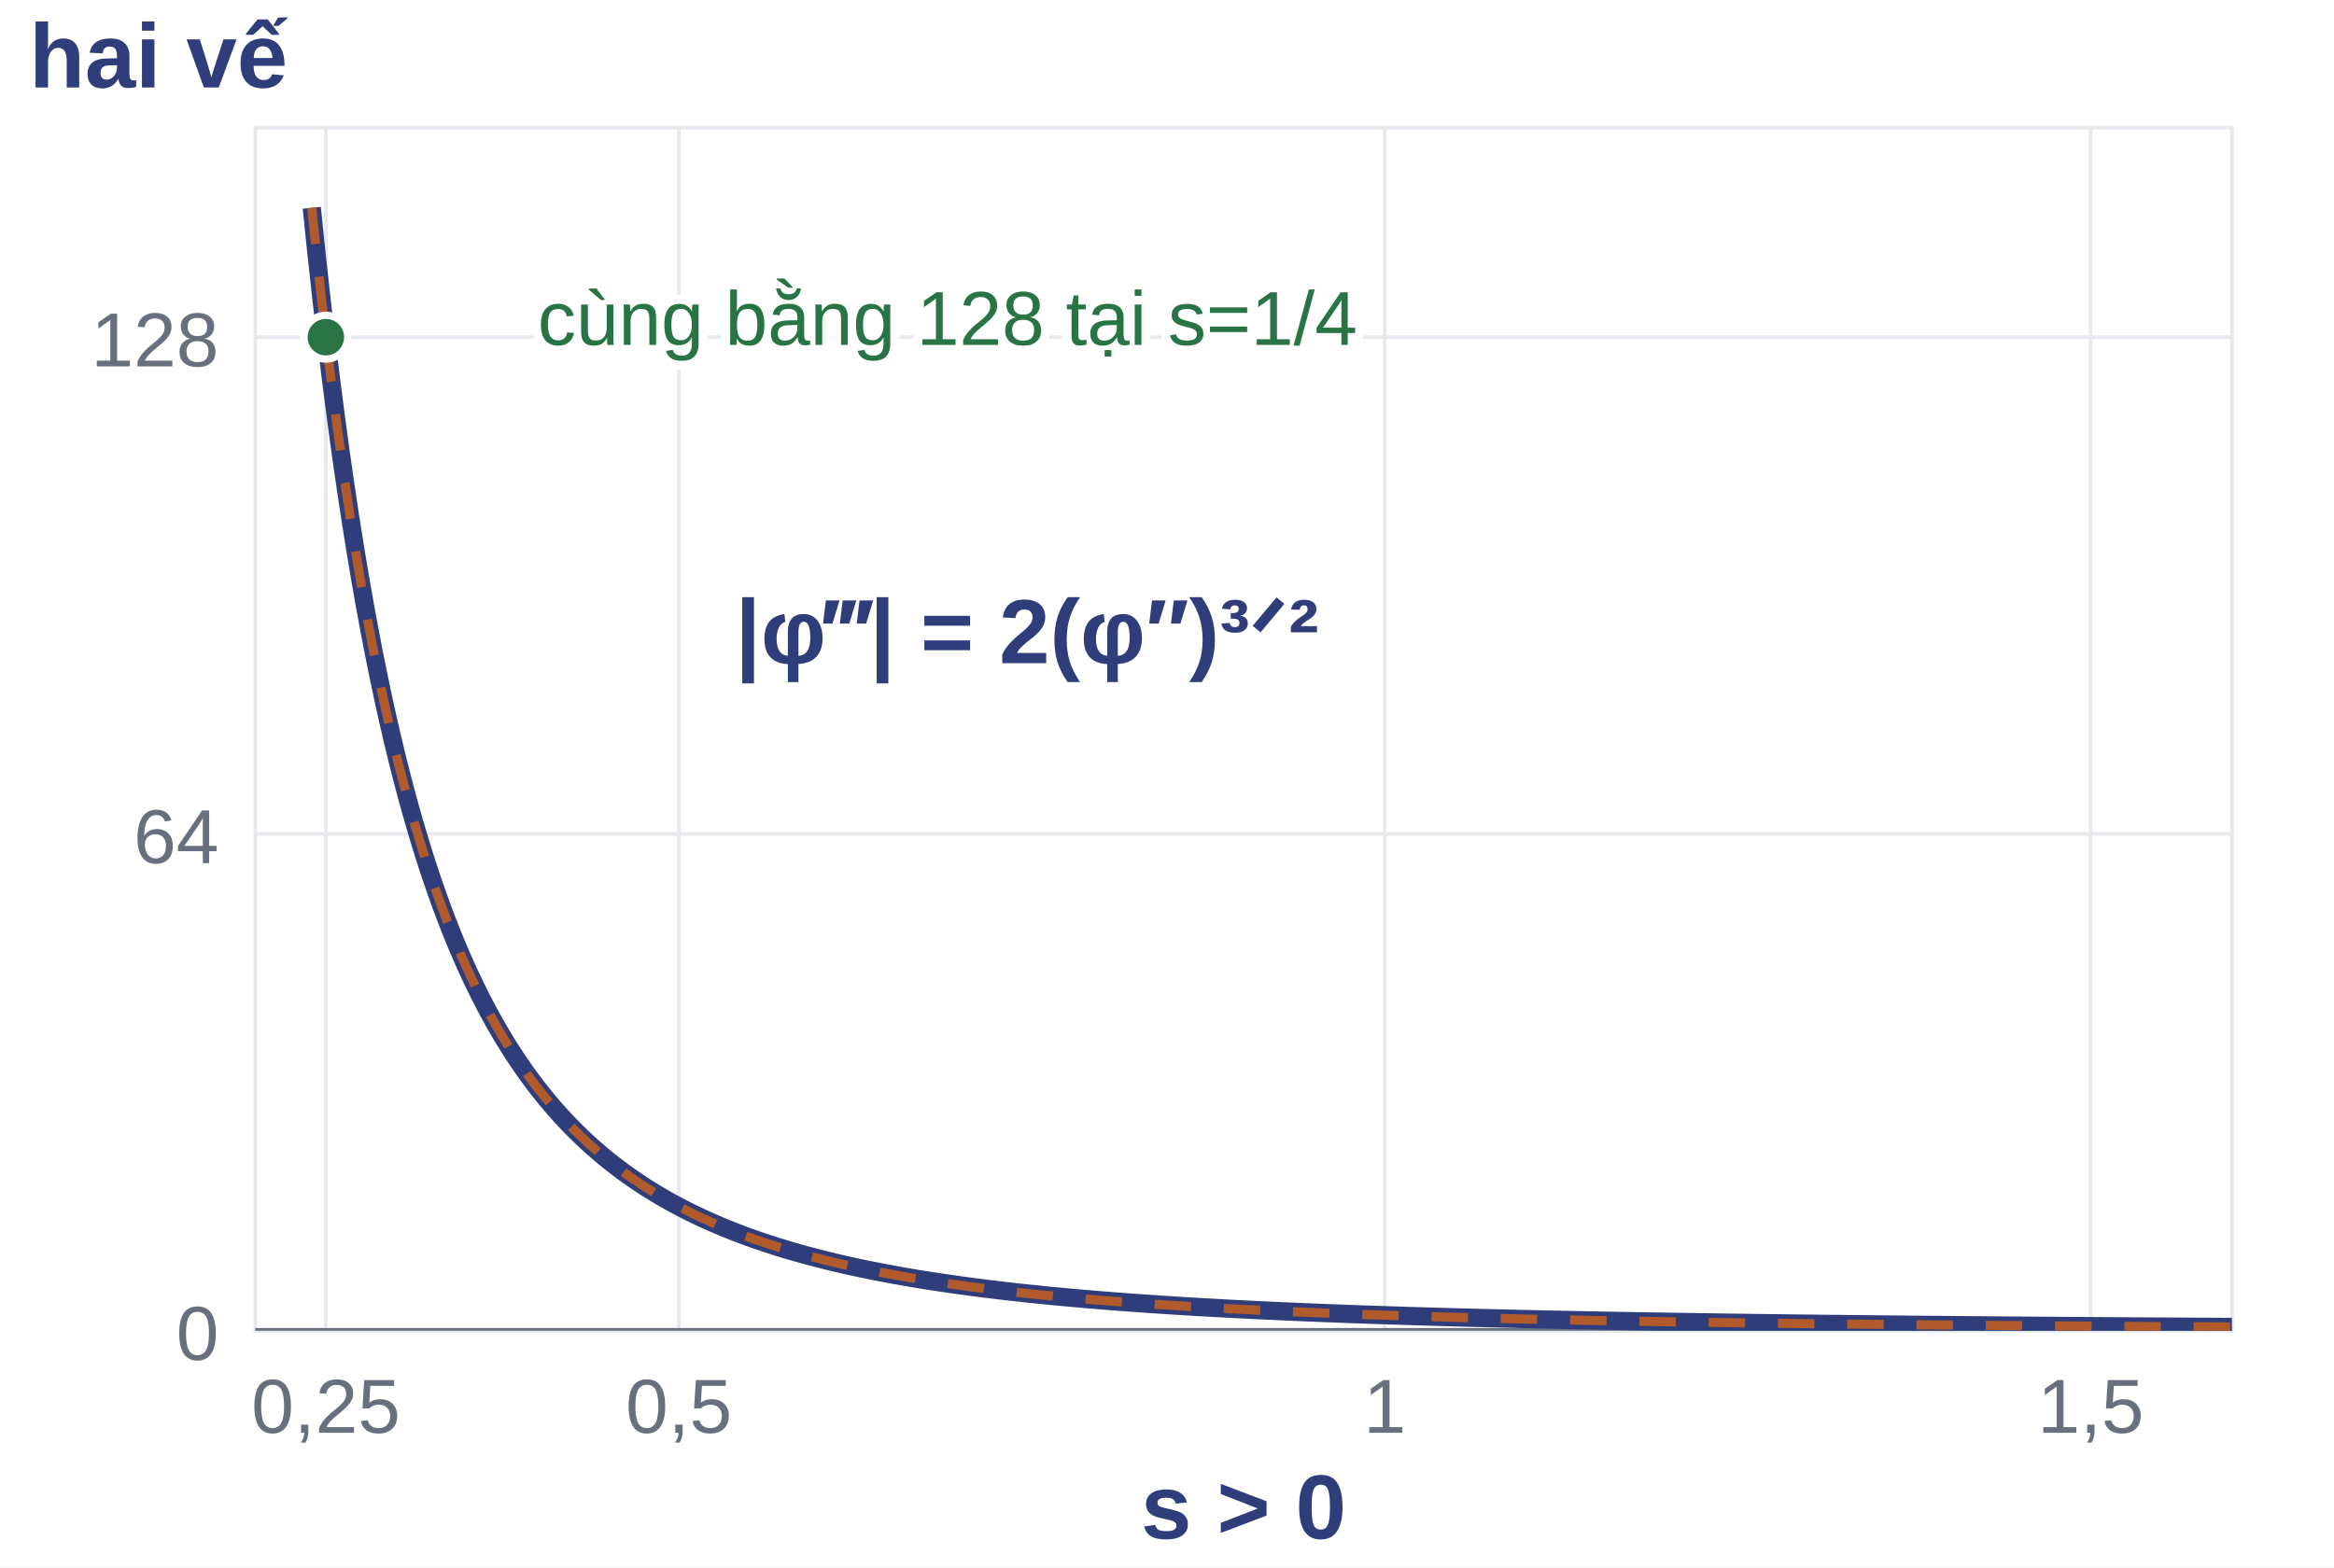
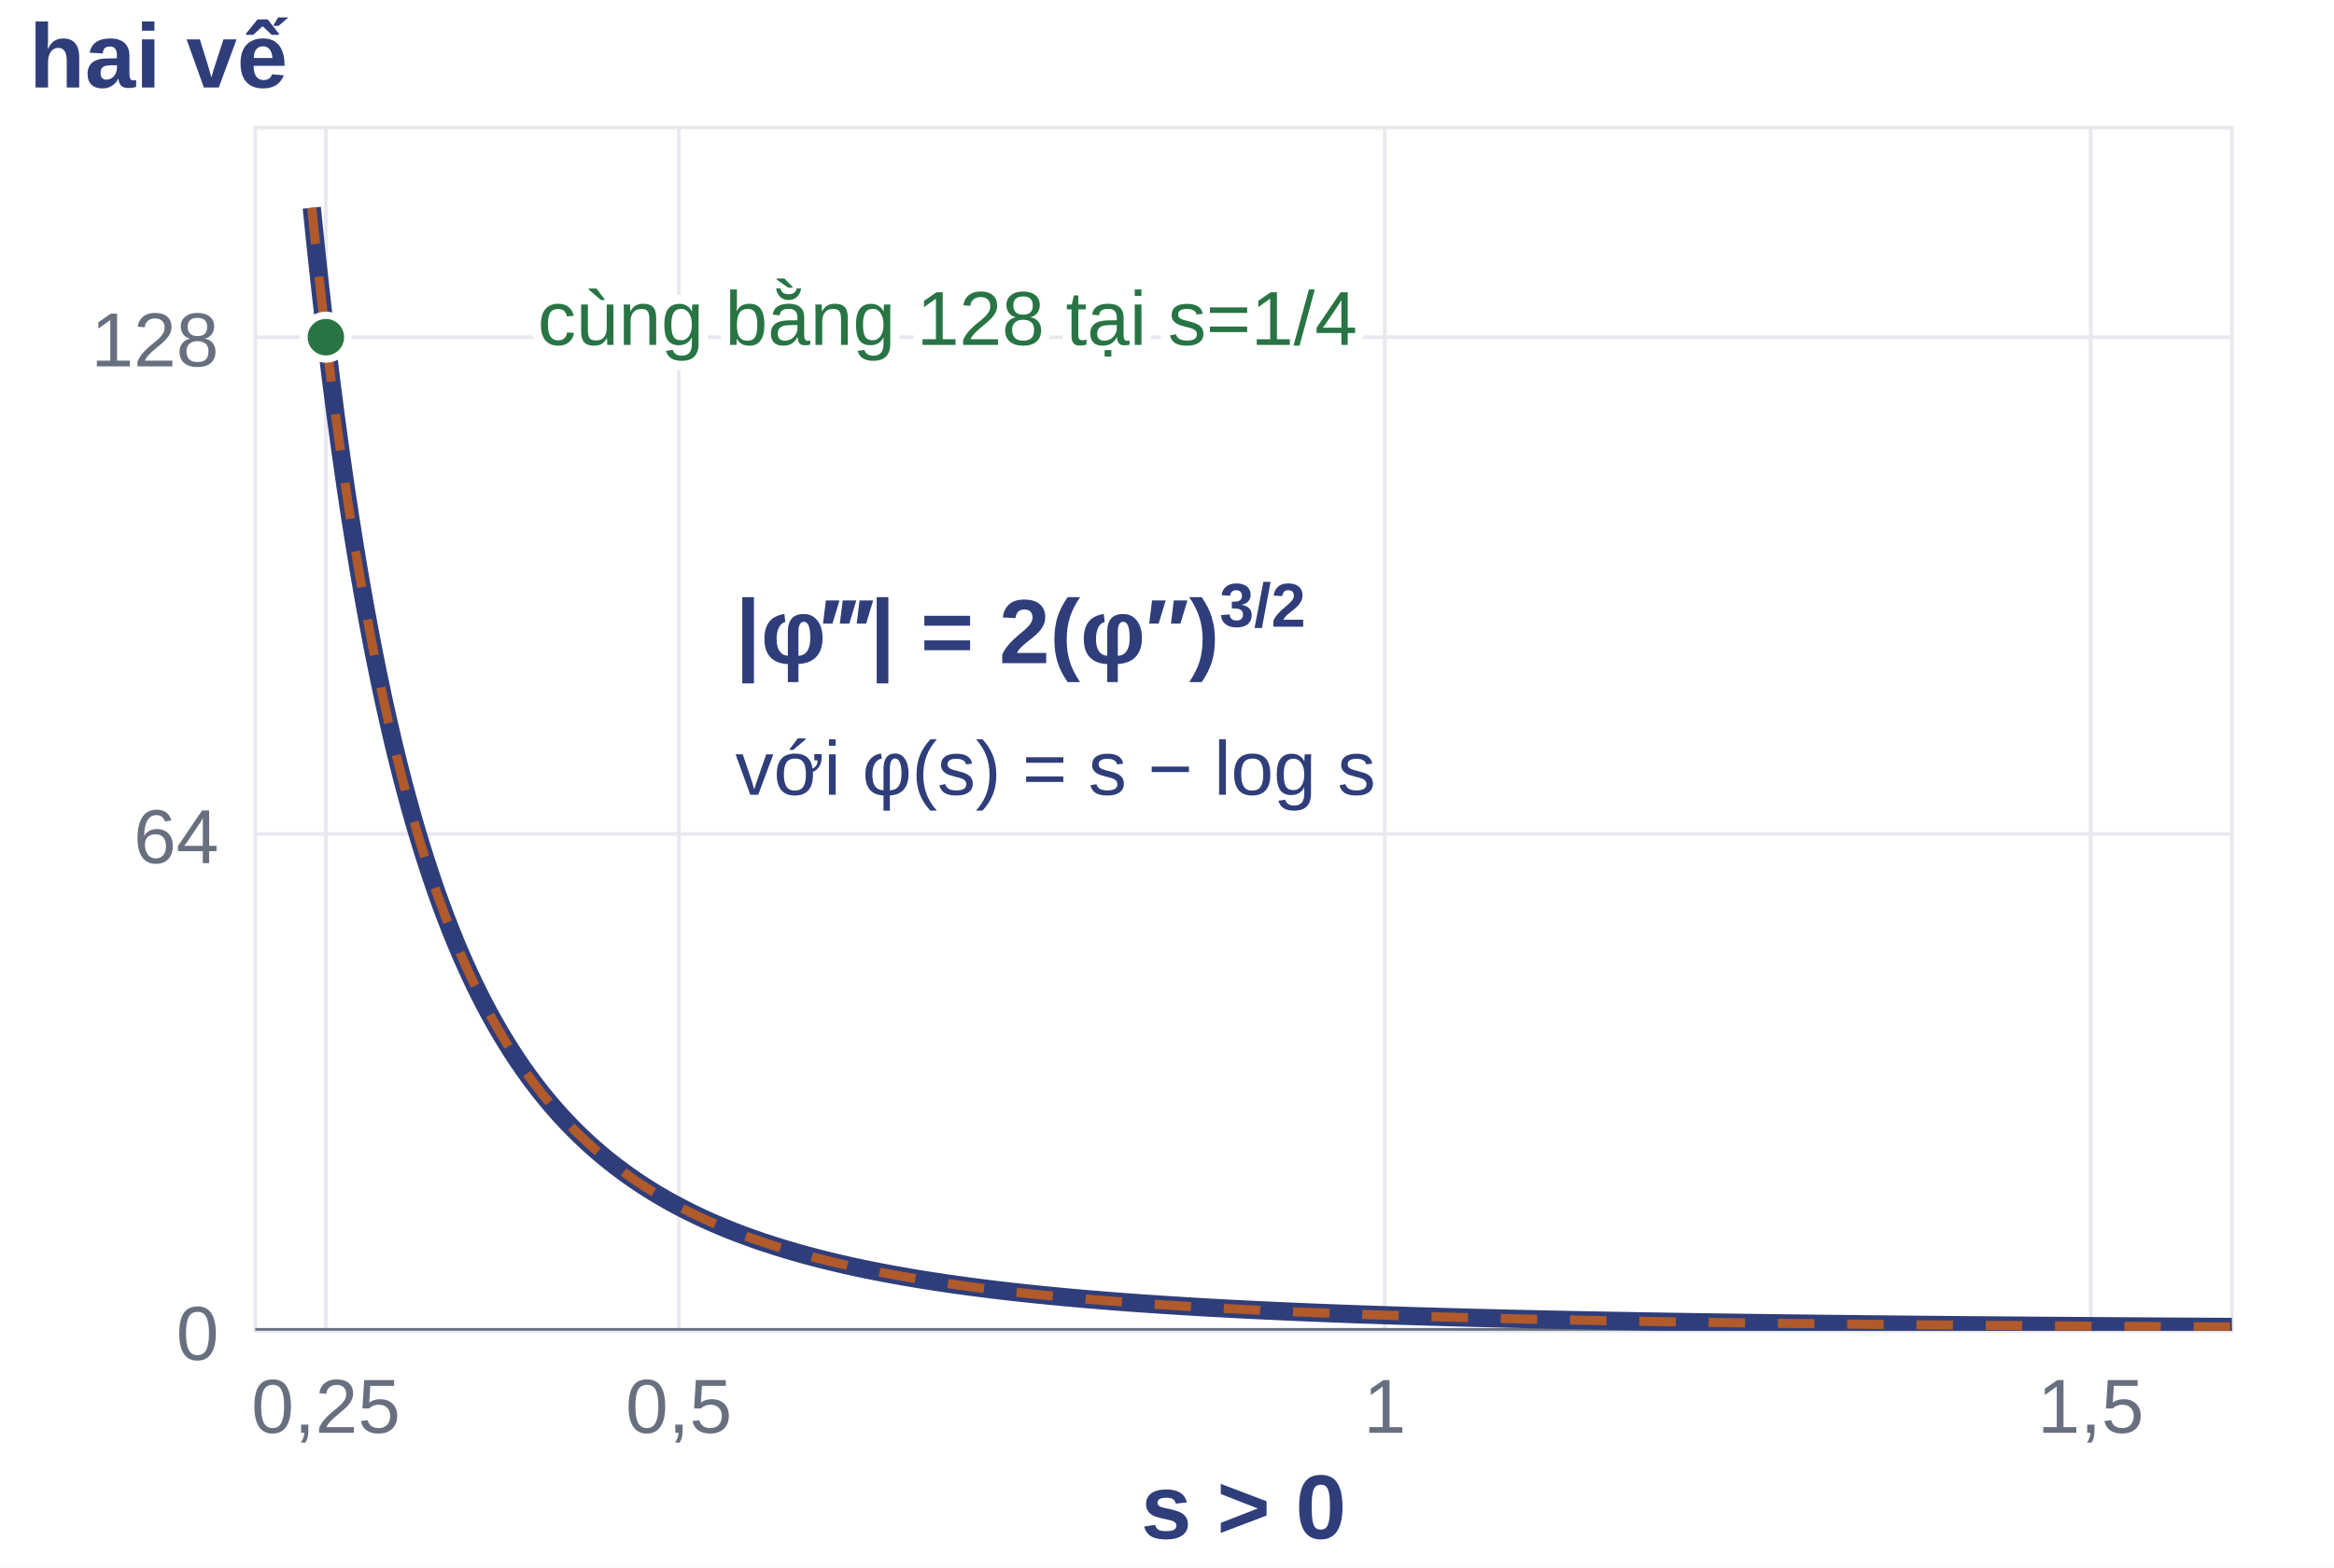
<svg xmlns="http://www.w3.org/2000/svg" viewBox="0 0 640 430" role="img" aria-labelledby="title desc">
  <defs>
    <clipPath id="plot-area">
      <rect x="70" y="35" width="542" height="330" />
    </clipPath>
    <marker id="arrow" viewBox="0 0 10 10" refX="9" refY="5" markerWidth="7" markerHeight="7" orient="auto-start-reverse">
      <path d="M0 0L10 5L0 10Z" fill="context-stroke" />
    </marker>
  </defs>
  <rect width="100%" height="100%" fill="white" />
  <style>text{font-family:Arial,DejaVu Sans,sans-serif;font-size:24px;fill:#263044}.label{font-size:25px;font-weight:600;paint-order:stroke;stroke:#fff;stroke-width:5px;stroke-linejoin:round}.small{font-size:21px;paint-order:stroke;stroke:#fff;stroke-width:5px;stroke-linejoin:round}</style>
  <rect x="70" y="35" width="542" height="330" fill="none" stroke="#e7e9ef" />
  <path d="M89.357,35V365" stroke="#e7e9ef" />
  <text x="89.36" y="393.00" text-anchor="middle" class="small" style="fill:#687080">0,25</text>
  <path d="M186.143,35V365" stroke="#e7e9ef" />
  <text x="186.14" y="393.00" text-anchor="middle" class="small" style="fill:#687080">0,5</text>
  <path d="M379.714,35V365" stroke="#e7e9ef" />
  <text x="379.71" y="393.00" text-anchor="middle" class="small" style="fill:#687080">1</text>
  <path d="M573.286,35V365" stroke="#e7e9ef" />
  <text x="573.29" y="393.00" text-anchor="middle" class="small" style="fill:#687080">1,5</text>
  <path d="M70,365.0H612" stroke="#e7e9ef" />
  <text x="60.00" y="373.00" text-anchor="end" class="small" style="fill:#687080">0</text>
  <path d="M70,228.742H612" stroke="#e7e9ef" />
  <text x="60.00" y="236.74" text-anchor="end" class="small" style="fill:#687080">64</text>
  <path d="M70,92.484H612" stroke="#e7e9ef" />
  <text x="60.00" y="100.48" text-anchor="end" class="small" style="fill:#687080">128</text>
  <path d="M70.000,365.000 L612.000,365.000" fill="none" stroke="#687080" stroke-width="1.5" clip-path="url(#plot-area)" />
  <text x="341.00" y="422.00" text-anchor="middle" class="label" style="fill:#2f3e7a">s &gt; 0</text>
  <text x="8.00" y="24.00" text-anchor="start" class="label" style="fill:#2f3e7a">hai vế</text>
  <path d="M85.486,56.980 L86.802,69.709 L88.118,81.746 L89.435,93.137 L90.751,103.925 L92.067,114.151 L93.383,123.849 L94.700,133.053 L96.016,141.796 L97.332,150.104 L98.649,158.005 L99.965,165.523 L101.281,172.682 L102.597,179.502 L103.914,186.003 L105.230,192.204 L106.546,198.122 L107.863,203.773 L109.179,209.171 L110.495,214.331 L111.811,219.266 L113.128,223.988 L114.444,228.508 L115.760,232.836 L117.077,236.984 L118.393,240.960 L119.709,244.773 L121.025,248.431 L122.342,251.942 L123.658,255.314 L124.974,258.553 L126.291,261.666 L127.607,264.658 L128.923,267.536 L130.239,270.305 L131.556,272.970 L132.872,275.536 L134.188,278.008 L135.505,280.389 L136.821,282.684 L138.137,284.897 L139.453,287.031 L140.770,289.090 L142.086,291.078 L143.402,292.996 L144.719,294.849 L146.035,296.639 L147.351,298.368 L148.667,300.039 L149.984,301.655 L151.300,303.218 L152.616,304.730 L153.933,306.193 L155.249,307.609 L156.565,308.980 L157.881,310.307 L159.198,311.593 L160.514,312.839 L161.830,314.047 L163.147,315.217 L164.463,316.352 L165.779,317.453 L167.095,318.521 L168.412,319.557 L169.728,320.562 L171.044,321.538 L172.361,322.486 L173.677,323.406 L174.993,324.300 L176.309,325.168 L177.626,326.012 L178.942,326.832 L180.258,327.630 L181.575,328.405 L182.891,329.159 L184.207,329.893 L185.523,330.606 L186.840,331.301 L188.156,331.977 L189.472,332.634 L190.789,333.275 L192.105,333.899 L193.421,334.506 L194.737,335.098 L196.054,335.674 L197.370,336.236 L198.686,336.784 L200.003,337.318 L201.319,337.838 L202.635,338.345 L203.951,338.840 L205.268,339.323 L206.584,339.794 L207.900,340.253 L209.217,340.702 L210.533,341.139 L211.849,341.566 L213.165,341.983 L214.482,342.390 L215.798,342.788 L217.114,343.176 L218.431,343.556 L219.747,343.926 L221.063,344.288 L222.379,344.642 L223.696,344.988 L225.012,345.326 L226.328,345.657 L227.645,345.980 L228.961,346.296 L230.277,346.605 L231.593,346.907 L232.910,347.203 L234.226,347.492 L235.542,347.775 L236.859,348.052 L238.175,348.323 L239.491,348.588 L240.807,348.848 L242.124,349.102 L243.440,349.351 L244.756,349.595 L246.073,349.833 L247.389,350.067 L248.705,350.296 L250.021,350.521 L251.338,350.741 L252.654,350.956 L253.970,351.167 L255.287,351.374 L256.603,351.577 L257.919,351.775 L259.235,351.970 L260.552,352.161 L261.868,352.349 L263.184,352.532 L264.501,352.713 L265.817,352.889 L267.133,353.063 L268.449,353.233 L269.766,353.400 L271.082,353.563 L272.398,353.724 L273.715,353.882 L275.031,354.036 L276.347,354.188 L277.663,354.337 L278.980,354.484 L280.296,354.627 L281.612,354.768 L282.929,354.907 L284.245,355.043 L285.561,355.176 L286.877,355.308 L288.194,355.437 L289.510,355.563 L290.826,355.688 L292.143,355.810 L293.459,355.930 L294.775,356.048 L296.091,356.164 L297.408,356.278 L298.724,356.390 L300.040,356.500 L301.357,356.608 L302.673,356.715 L303.989,356.819 L305.305,356.922 L306.622,357.023 L307.938,357.123 L309.254,357.220 L310.571,357.317 L311.887,357.411 L313.203,357.504 L314.519,357.596 L315.836,357.686 L317.152,357.775 L318.468,357.862 L319.785,357.948 L321.101,358.032 L322.417,358.115 L323.733,358.197 L325.050,358.277 L326.366,358.357 L327.682,358.435 L328.999,358.511 L330.315,358.587 L331.631,358.661 L332.947,358.735 L334.264,358.807 L335.580,358.878 L336.896,358.948 L338.213,359.017 L339.529,359.084 L340.845,359.151 L342.161,359.217 L343.478,359.282 L344.794,359.346 L346.110,359.409 L347.427,359.471 L348.743,359.532 L350.059,359.592 L351.375,359.651 L352.692,359.710 L354.008,359.767 L355.324,359.824 L356.641,359.880 L357.957,359.935 L359.273,359.989 L360.589,360.043 L361.906,360.096 L363.222,360.148 L364.538,360.199 L365.855,360.250 L367.171,360.300 L368.487,360.349 L369.803,360.397 L371.120,360.445 L372.436,360.492 L373.752,360.539 L375.069,360.585 L376.385,360.630 L377.701,360.675 L379.017,360.719 L380.334,360.762 L381.650,360.805 L382.966,360.847 L384.283,360.889 L385.599,360.930 L386.915,360.971 L388.231,361.011 L389.548,361.051 L390.864,361.090 L392.180,361.128 L393.497,361.166 L394.813,361.204 L396.129,361.241 L397.445,361.277 L398.762,361.313 L400.078,361.349 L401.394,361.384 L402.711,361.419 L404.027,361.453 L405.343,361.487 L406.659,361.520 L407.976,361.553 L409.292,361.586 L410.608,361.618 L411.925,361.650 L413.241,361.681 L414.557,361.712 L415.873,361.743 L417.190,361.773 L418.506,361.803 L419.822,361.832 L421.139,361.861 L422.455,361.890 L423.771,361.918 L425.087,361.946 L426.404,361.974 L427.720,362.001 L429.036,362.028 L430.353,362.055 L431.669,362.082 L432.985,362.108 L434.301,362.133 L435.618,362.159 L436.934,362.184 L438.250,362.209 L439.567,362.234 L440.883,362.258 L442.199,362.282 L443.515,362.306 L444.832,362.329 L446.148,362.352 L447.464,362.375 L448.781,362.398 L450.097,362.420 L451.413,362.442 L452.729,362.464 L454.046,362.486 L455.362,362.507 L456.678,362.528 L457.995,362.549 L459.311,362.570 L460.627,362.590 L461.943,362.611 L463.260,362.631 L464.576,362.650 L465.892,362.670 L467.209,362.689 L468.525,362.708 L469.841,362.727 L471.157,362.746 L472.474,362.765 L473.790,362.783 L475.106,362.801 L476.423,362.819 L477.739,362.837 L479.055,362.854 L480.371,362.871 L481.688,362.889 L483.004,362.905 L484.320,362.922 L485.637,362.939 L486.953,362.955 L488.269,362.971 L489.585,362.988 L490.902,363.003 L492.218,363.019 L493.534,363.035 L494.851,363.050 L496.167,363.065 L497.483,363.081 L498.799,363.095 L500.116,363.110 L501.432,363.125 L502.748,363.139 L504.065,363.154 L505.381,363.168 L506.697,363.182 L508.013,363.196 L509.330,363.210 L510.646,363.223 L511.962,363.237 L513.279,363.250 L514.595,363.263 L515.911,363.276 L517.227,363.289 L518.544,363.302 L519.860,363.315 L521.176,363.327 L522.493,363.340 L523.809,363.352 L525.125,363.364 L526.441,363.376 L527.758,363.388 L529.074,363.400 L530.390,363.412 L531.707,363.423 L533.023,363.435 L534.339,363.446 L535.655,363.458 L536.972,363.469 L538.288,363.480 L539.604,363.491 L540.921,363.502 L542.237,363.512 L543.553,363.523 L544.869,363.533 L546.186,363.544 L547.502,363.554 L548.818,363.564 L550.135,363.575 L551.451,363.585 L552.767,363.595 L554.083,363.604 L555.400,363.614 L556.716,363.624 L558.032,363.633 L559.349,363.643 L560.665,363.652 L561.981,363.662 L563.297,363.671 L564.614,363.680 L565.930,363.689 L567.246,363.698 L568.563,363.707 L569.879,363.716 L571.195,363.725 L572.511,363.733 L573.828,363.742 L575.144,363.750 L576.460,363.759 L577.777,363.767 L579.093,363.775 L580.409,363.784 L581.725,363.792 L583.042,363.800 L584.358,363.808 L585.674,363.816 L586.991,363.824 L588.307,363.831 L589.623,363.839 L590.939,363.847 L592.256,363.854 L593.572,363.862 L594.888,363.869 L596.205,363.877 L597.521,363.884 L598.837,363.891 L600.153,363.898 L601.470,363.906 L602.786,363.913 L604.102,363.920 L605.419,363.927 L606.735,363.933 L608.051,363.940 L609.367,363.947 L610.684,363.954 L612.000,363.960" fill="none" stroke="#2f3e7a" stroke-width="5" clip-path="url(#plot-area)" />
  <path d="M85.486,56.980 L86.802,69.709 L88.118,81.746 L89.435,93.137 L90.751,103.925 L92.067,114.151 L93.383,123.849 L94.700,133.053 L96.016,141.796 L97.332,150.104 L98.649,158.005 L99.965,165.523 L101.281,172.682 L102.597,179.502 L103.914,186.003 L105.230,192.204 L106.546,198.122 L107.863,203.773 L109.179,209.171 L110.495,214.331 L111.811,219.266 L113.128,223.988 L114.444,228.508 L115.760,232.836 L117.077,236.984 L118.393,240.960 L119.709,244.773 L121.025,248.431 L122.342,251.942 L123.658,255.314 L124.974,258.553 L126.291,261.666 L127.607,264.658 L128.923,267.536 L130.239,270.305 L131.556,272.970 L132.872,275.536 L134.188,278.008 L135.505,280.389 L136.821,282.684 L138.137,284.897 L139.453,287.031 L140.770,289.090 L142.086,291.078 L143.402,292.996 L144.719,294.849 L146.035,296.639 L147.351,298.368 L148.667,300.039 L149.984,301.655 L151.300,303.218 L152.616,304.730 L153.933,306.193 L155.249,307.609 L156.565,308.980 L157.881,310.307 L159.198,311.593 L160.514,312.839 L161.830,314.047 L163.147,315.217 L164.463,316.352 L165.779,317.453 L167.095,318.521 L168.412,319.557 L169.728,320.562 L171.044,321.538 L172.361,322.486 L173.677,323.406 L174.993,324.300 L176.309,325.168 L177.626,326.012 L178.942,326.832 L180.258,327.630 L181.575,328.405 L182.891,329.159 L184.207,329.893 L185.523,330.606 L186.840,331.301 L188.156,331.977 L189.472,332.634 L190.789,333.275 L192.105,333.899 L193.421,334.506 L194.737,335.098 L196.054,335.674 L197.370,336.236 L198.686,336.784 L200.003,337.318 L201.319,337.838 L202.635,338.345 L203.951,338.840 L205.268,339.323 L206.584,339.794 L207.900,340.253 L209.217,340.702 L210.533,341.139 L211.849,341.566 L213.165,341.983 L214.482,342.390 L215.798,342.788 L217.114,343.176 L218.431,343.556 L219.747,343.926 L221.063,344.288 L222.379,344.642 L223.696,344.988 L225.012,345.326 L226.328,345.657 L227.645,345.980 L228.961,346.296 L230.277,346.605 L231.593,346.907 L232.910,347.203 L234.226,347.492 L235.542,347.775 L236.859,348.052 L238.175,348.323 L239.491,348.588 L240.807,348.848 L242.124,349.102 L243.440,349.351 L244.756,349.595 L246.073,349.833 L247.389,350.067 L248.705,350.296 L250.021,350.521 L251.338,350.741 L252.654,350.956 L253.970,351.167 L255.287,351.374 L256.603,351.577 L257.919,351.775 L259.235,351.970 L260.552,352.161 L261.868,352.349 L263.184,352.532 L264.501,352.713 L265.817,352.889 L267.133,353.063 L268.449,353.233 L269.766,353.400 L271.082,353.563 L272.398,353.724 L273.715,353.882 L275.031,354.036 L276.347,354.188 L277.663,354.337 L278.980,354.484 L280.296,354.627 L281.612,354.768 L282.929,354.907 L284.245,355.043 L285.561,355.176 L286.877,355.308 L288.194,355.437 L289.510,355.563 L290.826,355.688 L292.143,355.810 L293.459,355.930 L294.775,356.048 L296.091,356.164 L297.408,356.278 L298.724,356.390 L300.040,356.500 L301.357,356.608 L302.673,356.715 L303.989,356.819 L305.305,356.922 L306.622,357.023 L307.938,357.123 L309.254,357.220 L310.571,357.317 L311.887,357.411 L313.203,357.504 L314.519,357.596 L315.836,357.686 L317.152,357.775 L318.468,357.862 L319.785,357.948 L321.101,358.032 L322.417,358.115 L323.733,358.197 L325.050,358.277 L326.366,358.357 L327.682,358.435 L328.999,358.511 L330.315,358.587 L331.631,358.661 L332.947,358.735 L334.264,358.807 L335.580,358.878 L336.896,358.948 L338.213,359.017 L339.529,359.084 L340.845,359.151 L342.161,359.217 L343.478,359.282 L344.794,359.346 L346.110,359.409 L347.427,359.471 L348.743,359.532 L350.059,359.592 L351.375,359.651 L352.692,359.710 L354.008,359.767 L355.324,359.824 L356.641,359.880 L357.957,359.935 L359.273,359.989 L360.589,360.043 L361.906,360.096 L363.222,360.148 L364.538,360.199 L365.855,360.250 L367.171,360.300 L368.487,360.349 L369.803,360.397 L371.120,360.445 L372.436,360.492 L373.752,360.539 L375.069,360.585 L376.385,360.630 L377.701,360.675 L379.017,360.719 L380.334,360.762 L381.650,360.805 L382.966,360.847 L384.283,360.889 L385.599,360.930 L386.915,360.971 L388.231,361.011 L389.548,361.051 L390.864,361.090 L392.180,361.128 L393.497,361.166 L394.813,361.204 L396.129,361.241 L397.445,361.277 L398.762,361.313 L400.078,361.349 L401.394,361.384 L402.711,361.419 L404.027,361.453 L405.343,361.487 L406.659,361.520 L407.976,361.553 L409.292,361.586 L410.608,361.618 L411.925,361.650 L413.241,361.681 L414.557,361.712 L415.873,361.743 L417.190,361.773 L418.506,361.803 L419.822,361.832 L421.139,361.861 L422.455,361.890 L423.771,361.918 L425.087,361.946 L426.404,361.974 L427.720,362.001 L429.036,362.028 L430.353,362.055 L431.669,362.082 L432.985,362.108 L434.301,362.133 L435.618,362.159 L436.934,362.184 L438.250,362.209 L439.567,362.234 L440.883,362.258 L442.199,362.282 L443.515,362.306 L444.832,362.329 L446.148,362.352 L447.464,362.375 L448.781,362.398 L450.097,362.420 L451.413,362.442 L452.729,362.464 L454.046,362.486 L455.362,362.507 L456.678,362.528 L457.995,362.549 L459.311,362.570 L460.627,362.590 L461.943,362.611 L463.260,362.631 L464.576,362.650 L465.892,362.670 L467.209,362.689 L468.525,362.708 L469.841,362.727 L471.157,362.746 L472.474,362.765 L473.790,362.783 L475.106,362.801 L476.423,362.819 L477.739,362.837 L479.055,362.854 L480.371,362.871 L481.688,362.889 L483.004,362.905 L484.320,362.922 L485.637,362.939 L486.953,362.955 L488.269,362.971 L489.585,362.988 L490.902,363.003 L492.218,363.019 L493.534,363.035 L494.851,363.050 L496.167,363.065 L497.483,363.081 L498.799,363.095 L500.116,363.110 L501.432,363.125 L502.748,363.139 L504.065,363.154 L505.381,363.168 L506.697,363.182 L508.013,363.196 L509.330,363.210 L510.646,363.223 L511.962,363.237 L513.279,363.250 L514.595,363.263 L515.911,363.276 L517.227,363.289 L518.544,363.302 L519.860,363.315 L521.176,363.327 L522.493,363.340 L523.809,363.352 L525.125,363.364 L526.441,363.376 L527.758,363.388 L529.074,363.400 L530.390,363.412 L531.707,363.423 L533.023,363.435 L534.339,363.446 L535.655,363.458 L536.972,363.469 L538.288,363.480 L539.604,363.491 L540.921,363.502 L542.237,363.512 L543.553,363.523 L544.869,363.533 L546.186,363.544 L547.502,363.554 L548.818,363.564 L550.135,363.575 L551.451,363.585 L552.767,363.595 L554.083,363.604 L555.400,363.614 L556.716,363.624 L558.032,363.633 L559.349,363.643 L560.665,363.652 L561.981,363.662 L563.297,363.671 L564.614,363.680 L565.930,363.689 L567.246,363.698 L568.563,363.707 L569.879,363.716 L571.195,363.725 L572.511,363.733 L573.828,363.742 L575.144,363.750 L576.460,363.759 L577.777,363.767 L579.093,363.775 L580.409,363.784 L581.725,363.792 L583.042,363.800 L584.358,363.808 L585.674,363.816 L586.991,363.824 L588.307,363.831 L589.623,363.839 L590.939,363.847 L592.256,363.854 L593.572,363.862 L594.888,363.869 L596.205,363.877 L597.521,363.884 L598.837,363.891 L600.153,363.898 L601.470,363.906 L602.786,363.913 L604.102,363.920 L605.419,363.927 L606.735,363.933 L608.051,363.940 L609.367,363.947 L610.684,363.954 L612.000,363.960" fill="none" stroke="#b15a2b" stroke-width="2.5" stroke-dasharray="10 9" clip-path="url(#plot-area)" />
  <circle cx="89.357" cy="92.484" r="6" fill="#287444" stroke="white" stroke-width="2" />
  <text x="147.43" y="94.61" text-anchor="start" class="small" style="fill:#287444">cùng bằng 128 tại s=1/4</text>
-   <text x="201.63" y="181.90" text-anchor="start" class="label" style="fill:#2f3e7a">|φ‴| = 2(φ″)³ᐟ²</text>
+   <text x="201.63" y="181.90" text-anchor="start" class="label" style="fill:#2f3e7a">|φ‴| = 2(φ″)<tspan dy="-10" font-size="17">3/2</tspan>
+   </text>
+   <text x="201.63" y="218" text-anchor="start" class="small" style="fill:#2f3e7a">với φ(s) = s − log s</text>
</svg>
